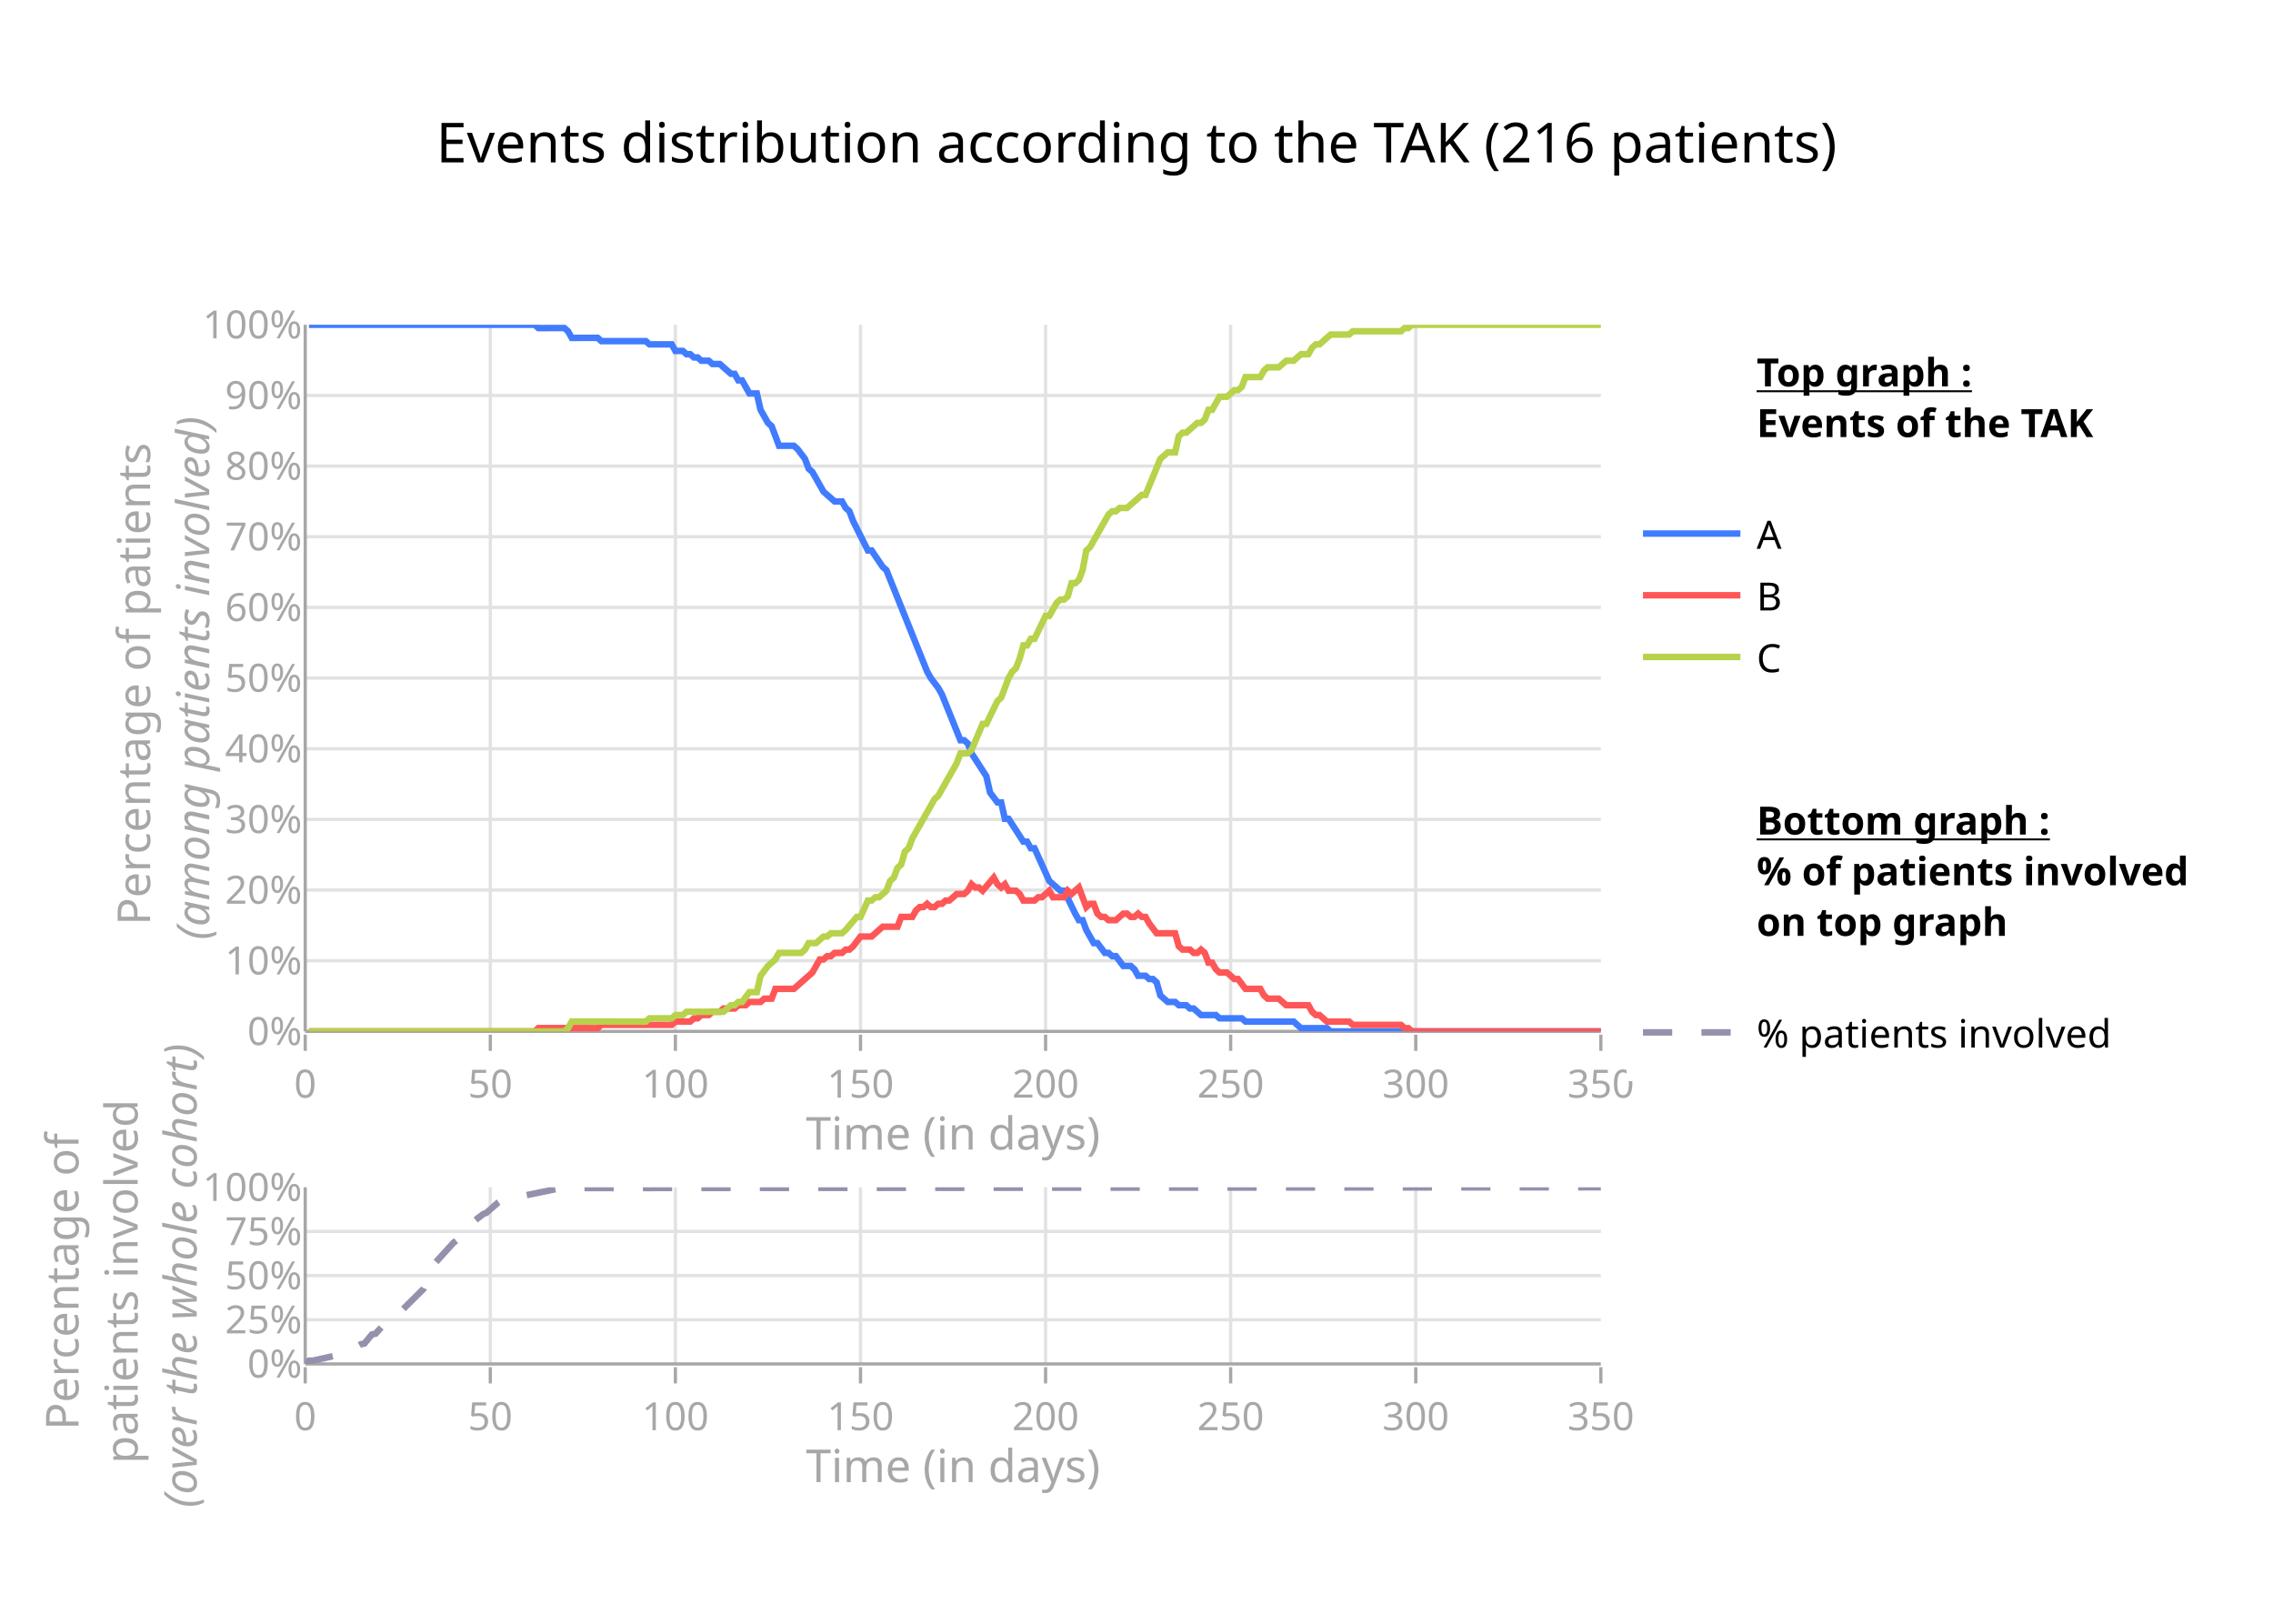
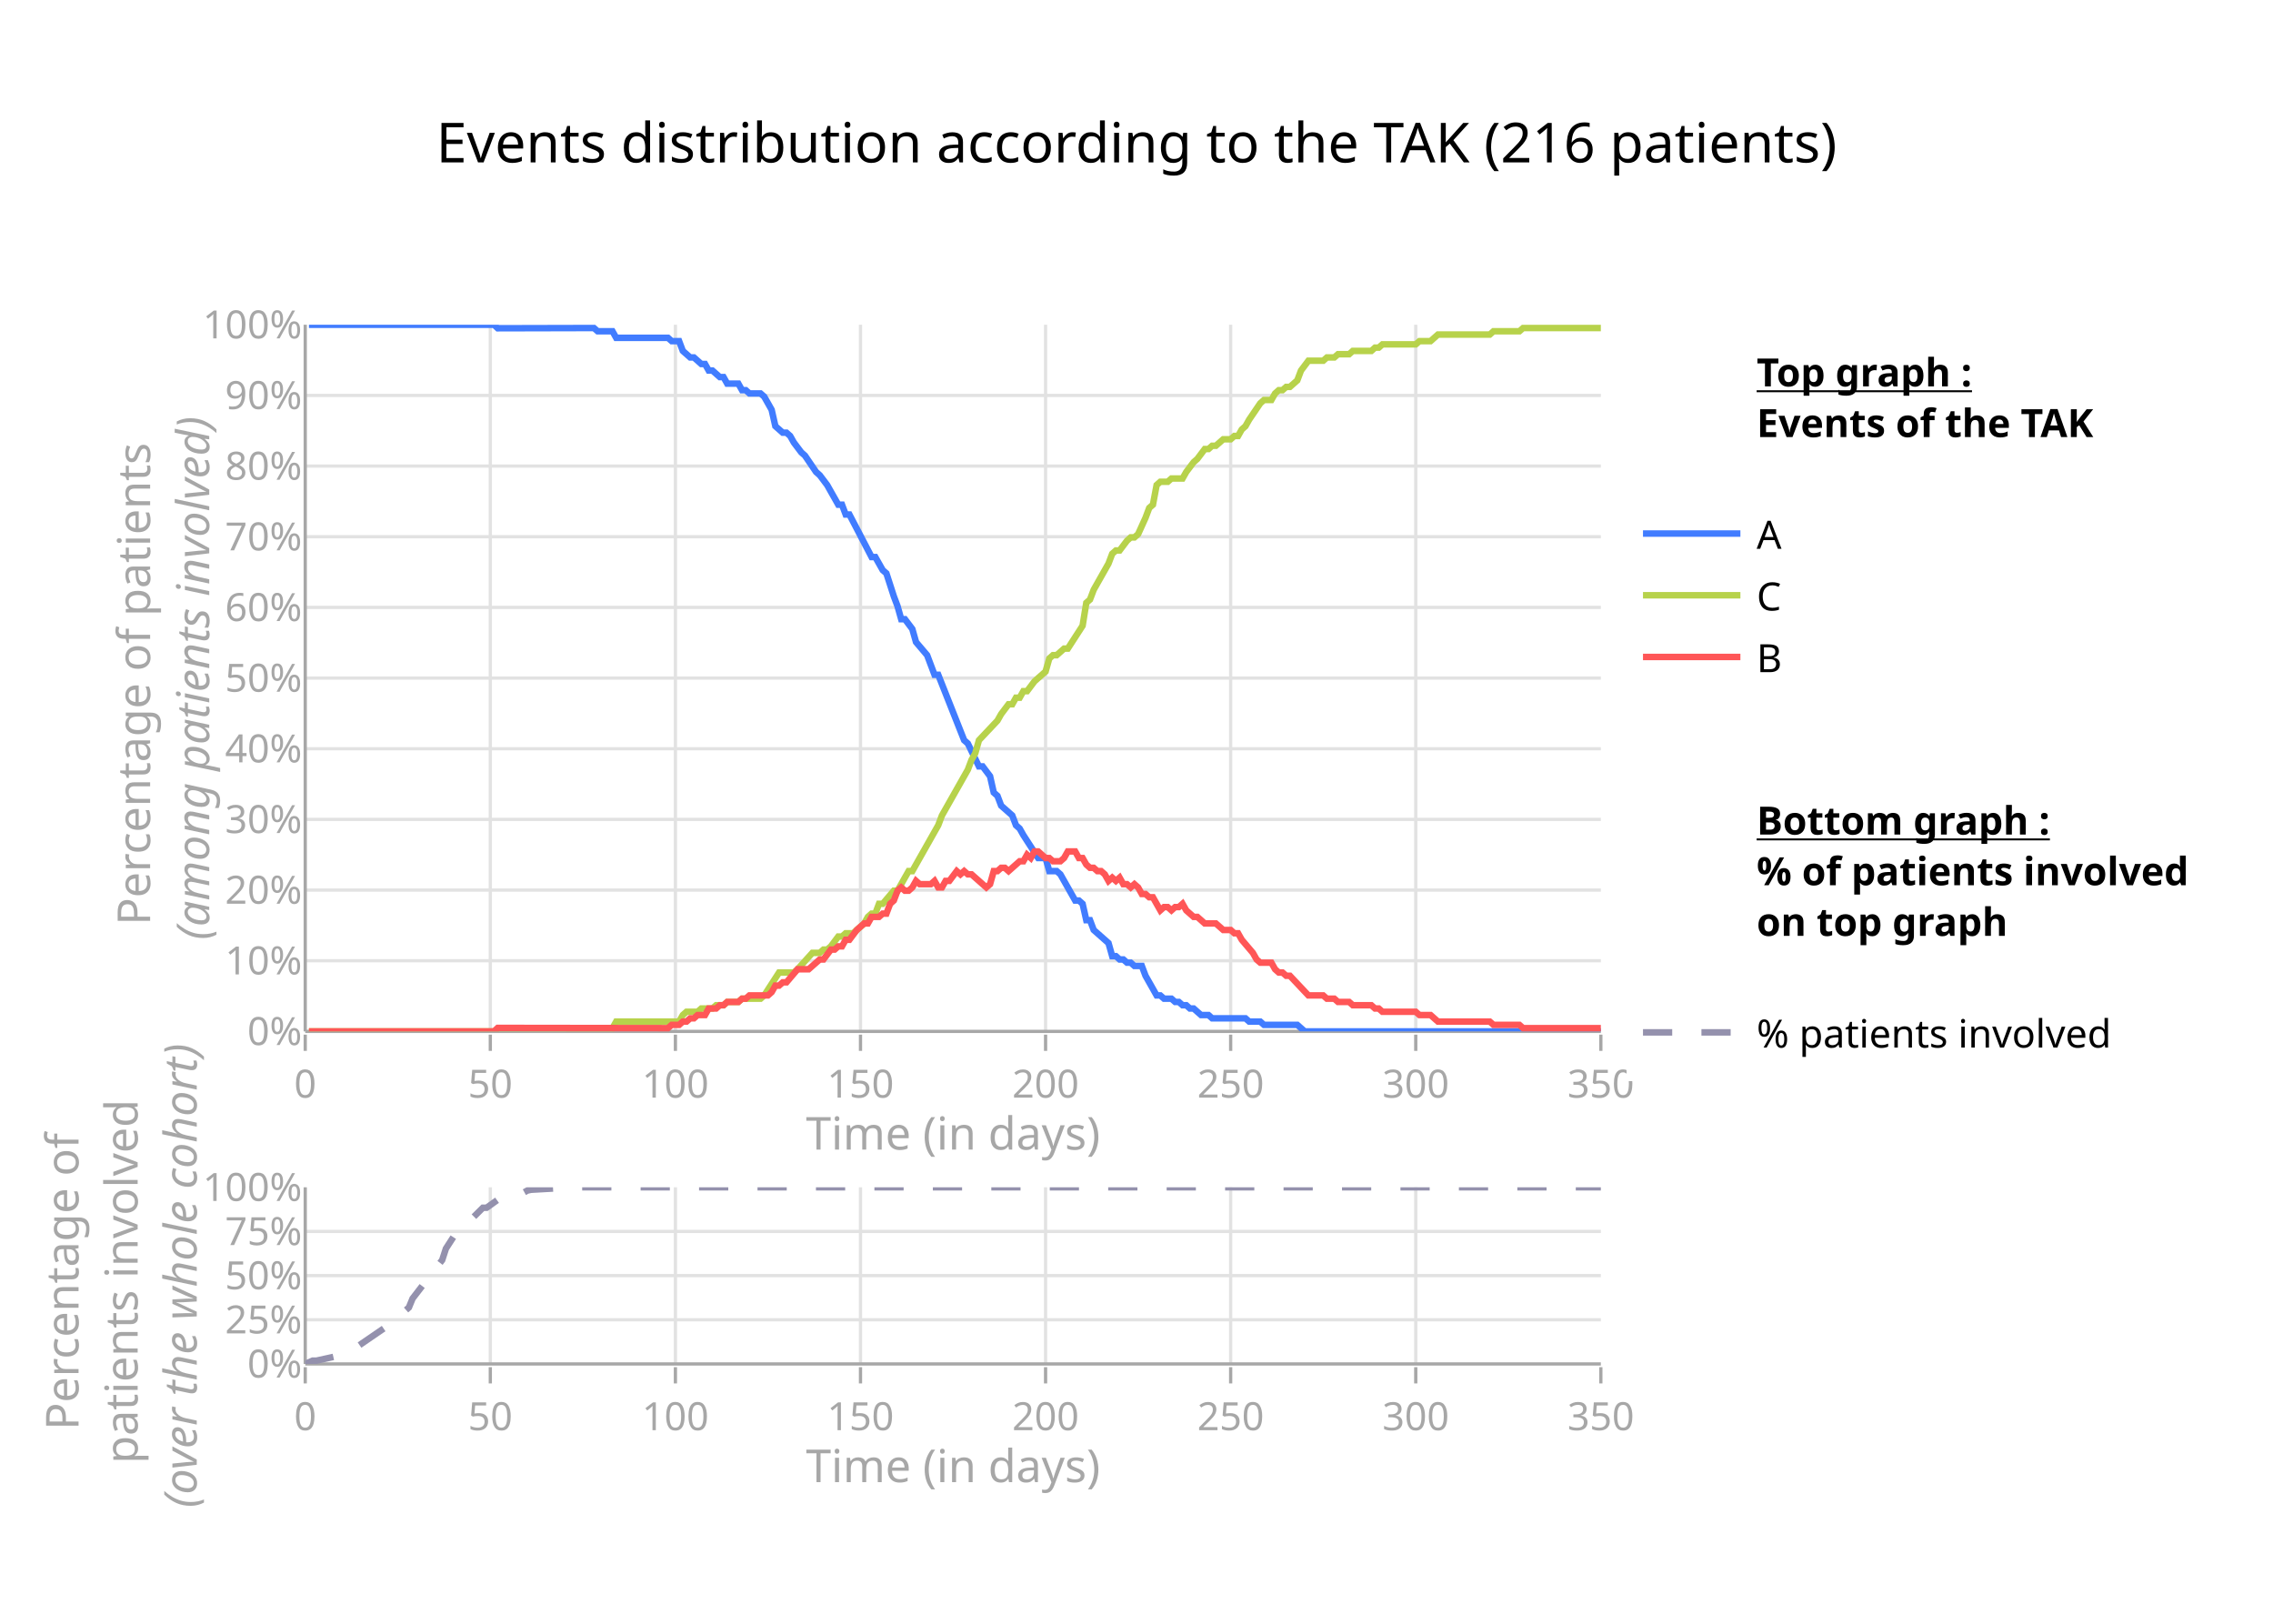
<svg xmlns="http://www.w3.org/2000/svg" class="main-svg" width="700" height="500" style="" viewBox="0 0 700 500">
  <rect x="0" y="0" width="700" height="500" style="fill: rgb(255, 255, 255); fill-opacity: 1;" />
-   <defs id="defs-fe148a">
+   <defs id="defs-e35cde">
    <g class="clips">
-       <clipPath id="clipfe148axyplot" class="plotclip">
+       <clipPath id="clipe35cdexyplot" class="plotclip">
        <rect width="399" height="217.6" />
      </clipPath>
-       <clipPath id="clipfe148ax2y2plot" class="plotclip">
+       <clipPath id="clipe35cdex2y2plot" class="plotclip">
        <rect width="399" height="54.4" />
      </clipPath>
-       <clipPath class="axesclip" id="clipfe148ax">
+       <clipPath class="axesclip" id="clipe35cdex">
        <rect x="94" y="0" width="399" height="500" />
      </clipPath>
-       <clipPath class="axesclip" id="clipfe148ay">
+       <clipPath class="axesclip" id="clipe35cdey">
        <rect x="0" y="100" width="700" height="217.6" />
      </clipPath>
-       <clipPath class="axesclip" id="clipfe148axy">
+       <clipPath class="axesclip" id="clipe35cdexy">
        <rect x="94" y="100" width="399" height="217.6" />
      </clipPath>
-       <clipPath class="axesclip" id="clipfe148ay2">
+       <clipPath class="axesclip" id="clipe35cdey2">
        <rect x="0" y="365.6" width="700" height="54.4" />
      </clipPath>
-       <clipPath class="axesclip" id="clipfe148axy2">
+       <clipPath class="axesclip" id="clipe35cdexy2">
        <rect x="94" y="365.6" width="399" height="54.4" />
      </clipPath>
-       <clipPath class="axesclip" id="clipfe148ax2">
+       <clipPath class="axesclip" id="clipe35cdex2">
        <rect x="94" y="0" width="399" height="500" />
      </clipPath>
-       <clipPath class="axesclip" id="clipfe148ax2y">
+       <clipPath class="axesclip" id="clipe35cdex2y">
        <rect x="94" y="100" width="399" height="217.6" />
      </clipPath>
-       <clipPath class="axesclip" id="clipfe148ax2y2">
+       <clipPath class="axesclip" id="clipe35cdex2y2">
        <rect x="94" y="365.6" width="399" height="54.4" />
      </clipPath>
    </g>
    <g class="gradients" />
    <g class="patterns" />
  </defs>
  <g class="bglayer" />
  <g class="layer-below">
    <g class="imagelayer" />
    <g class="shapelayer" />
  </g>
  <g class="cartesianlayer">
    <g class="subplot xy">
      <g class="layer-subplot">
        <g class="shapelayer" />
        <g class="imagelayer" />
      </g>
      <g class="minor-gridlayer">
        <g class="x" />
        <g class="y" />
      </g>
      <g class="gridlayer">
        <g class="x">
          <path class="xgrid crisp" transform="translate(151,0)" d="M0,100v217.6" style="stroke: rgb(226, 226, 226); stroke-opacity: 1; stroke-width: 1px;" />
          <path class="xgrid crisp" transform="translate(208,0)" d="M0,100v217.6" style="stroke: rgb(226, 226, 226); stroke-opacity: 1; stroke-width: 1px;" />
          <path class="xgrid crisp" transform="translate(265,0)" d="M0,100v217.6" style="stroke: rgb(226, 226, 226); stroke-opacity: 1; stroke-width: 1px;" />
          <path class="xgrid crisp" transform="translate(322,0)" d="M0,100v217.6" style="stroke: rgb(226, 226, 226); stroke-opacity: 1; stroke-width: 1px;" />
          <path class="xgrid crisp" transform="translate(379,0)" d="M0,100v217.6" style="stroke: rgb(226, 226, 226); stroke-opacity: 1; stroke-width: 1px;" />
          <path class="xgrid crisp" transform="translate(436,0)" d="M0,100v217.6" style="stroke: rgb(226, 226, 226); stroke-opacity: 1; stroke-width: 1px;" />
        </g>
        <g class="y">
          <path class="ygrid crisp" transform="translate(0,295.84)" d="M94,0h399" style="stroke: rgb(226, 226, 226); stroke-opacity: 1; stroke-width: 1px;" />
          <path class="ygrid crisp" transform="translate(0,274.08)" d="M94,0h399" style="stroke: rgb(226, 226, 226); stroke-opacity: 1; stroke-width: 1px;" />
          <path class="ygrid crisp" transform="translate(0,252.32)" d="M94,0h399" style="stroke: rgb(226, 226, 226); stroke-opacity: 1; stroke-width: 1px;" />
          <path class="ygrid crisp" transform="translate(0,230.56)" d="M94,0h399" style="stroke: rgb(226, 226, 226); stroke-opacity: 1; stroke-width: 1px;" />
          <path class="ygrid crisp" transform="translate(0,208.8)" d="M94,0h399" style="stroke: rgb(226, 226, 226); stroke-opacity: 1; stroke-width: 1px;" />
          <path class="ygrid crisp" transform="translate(0,187.04)" d="M94,0h399" style="stroke: rgb(226, 226, 226); stroke-opacity: 1; stroke-width: 1px;" />
          <path class="ygrid crisp" transform="translate(0,165.28)" d="M94,0h399" style="stroke: rgb(226, 226, 226); stroke-opacity: 1; stroke-width: 1px;" />
          <path class="ygrid crisp" transform="translate(0,143.52)" d="M94,0h399" style="stroke: rgb(226, 226, 226); stroke-opacity: 1; stroke-width: 1px;" />
          <path class="ygrid crisp" transform="translate(0,121.76)" d="M94,0h399" style="stroke: rgb(226, 226, 226); stroke-opacity: 1; stroke-width: 1px;" />
        </g>
      </g>
      <g class="zerolinelayer">
        <path class="xzl zl crisp" transform="translate(94,0)" d="M0,100v217.6" style="stroke: rgb(167, 167, 167); stroke-opacity: 1; stroke-width: 1px;" />
        <path class="yzl zl crisp" transform="translate(0,317.6)" d="M94,0h399" style="stroke: rgb(167, 167, 167); stroke-opacity: 1; stroke-width: 1px;" />
      </g>
      <g class="layer-between">
        <g class="shapelayer" />
        <g class="imagelayer" />
      </g>
      <path class="xlines-below" />
      <path class="ylines-below" />
      <g class="overlines-below" />
      <g class="xaxislayer-below" />
      <g class="yaxislayer-below" />
      <g class="overaxes-below" />
      <g class="overplot">
-         <g class="xy" transform="translate(94,100)" clip-path="url(#clipfe148axyplot)">
+         <g class="xy" transform="translate(94,100)" clip-path="url(#clipe35cdexyplot)">
          <g class="scatterlayer mlayer">
-             <g class="trace scatter trace0d91ad" style="stroke-miterlimit: 2; opacity: 1;">
+             <g class="trace scatter trace5d7f96" style="stroke-miterlimit: 2; opacity: 1;">
              <g class="fills" />
              <g class="errorbars" />
              <g class="lines" />
              <g class="points">
                <path class="point" transform="translate(200.07,0)" d="M3,0A3,3 0 1,1 0,-3A3,3 0 0,1 3,0Z" style="opacity: 1; stroke-width: 0px; fill: rgb(0, 0, 0); fill-opacity: 0;" />
              </g>
              <g class="text" />
            </g>
-             <g class="trace scatter trace6a4611" style="stroke-miterlimit: 2; opacity: 1;">
+             <g class="trace scatter trace11140d" style="stroke-miterlimit: 2; opacity: 1;">
              <g class="fills" />
              <g class="errorbars" />
              <g class="lines">
-                 <path class="js-line" d="M1.14,0L70.68,0L71.82,1.03L79.8,1.01L80.94,2.02L82.08,4.05L83.22,4.05L90.06,4.03L91.2,5.04L104.88,5.04L106.02,6.04L112.86,6.04L114,8.06L116.28,8.06L117.42,9.07L118.56,9.07L119.7,10.07L120.84,10.07L121.98,11.08L124.26,11.08L125.4,12.09L127.68,12.09L128.82,13.1L131.1,15.11L132.24,15.11L133.38,17.13L134.52,17.13L136.8,21.16L137.94,21.16L139.08,21.16L140.22,26.19L142.5,30.22L143.64,31.23L145.92,37.27L147.06,37.27L150.48,37.27L151.62,38.28L153.9,41.3L155.04,44.33L156.18,45.33L157.32,47.35L159.6,51.38L160.74,52.39L163.02,54.4L164.16,54.4L165.3,54.4L166.44,56.41L167.58,57.42L168.72,60.44L173.28,69.51L174.42,69.51L177.84,74.55L178.98,75.56L191.52,106.79L192.66,108.8L194.94,111.82L196.08,113.84L201.78,127.94L202.92,127.94L204.06,128.95L205.2,131.97L209.76,139.02L210.9,144.06L213.18,147.08L214.32,147.08L215.46,152.12L216.6,152.12L221.16,159.17L222.3,159.17L223.44,161.19L224.58,161.19L229.14,171.26L230.28,172.27L232.56,174.28L233.7,174.28L237.12,181.33L238.26,183.35L239.4,183.35L240.54,186.37L242.82,190.4L243.96,190.4L246.24,193.42L247.38,193.42L248.52,194.43L249.66,194.43L251.94,197.45L253.08,197.45L254.22,197.45L255.36,198.46L256.5,200.47L257.64,200.47L258.78,200.47L259.92,201.48L261.06,201.48L262.2,202.49L263.34,206.52L264.48,207.53L265.62,208.53L266.76,208.53L267.9,208.53L269.04,209.54L271.32,209.54L272.46,210.55L273.6,210.55L274.74,211.56L275.88,212.56L277.02,212.56L280.44,212.56L281.58,213.57L288.42,213.57L289.56,214.58L304.38,214.58L305.52,215.59L306.66,216.59L307.8,216.59L314.64,216.59L315.78,217.6L399,217.6" style="vector-effect: none; fill: none; stroke: rgb(65, 124, 255); stroke-opacity: 1; stroke-width: 2px; opacity: 1;" />
+                 <path class="js-line" d="M1.14,0L58.14,0L59.28,1.08L88.92,1.01L90.06,2.01L94.62,2.01L95.76,4.03L111.72,4.03L112.86,5.04L115.14,5.04L116.28,8.06L118.56,10.07L119.7,10.07L121.98,12.09L123.12,12.09L124.26,14.1L125.4,14.1L127.68,16.12L128.82,16.12L129.96,18.13L131.1,18.13L133.38,18.13L134.52,20.15L135.66,20.15L136.8,21.16L140.22,21.16L141.36,22.16L143.64,26.19L144.78,31.23L147.06,33.24L148.2,33.24L149.34,34.25L150.48,36.27L152.76,39.29L153.9,40.3L157.32,45.33L158.46,46.34L160.74,49.36L161.88,51.38L164.16,55.41L165.3,55.41L166.44,58.43L167.58,58.43L174.42,71.53L175.56,71.53L177.84,75.56L178.98,76.56L181.26,83.61L182.4,86.64L183.54,90.67L184.68,90.67L186.96,93.69L188.1,97.72L191.52,101.75L192.66,104.77L193.8,107.79L194.94,107.79L202.92,127.94L204.06,128.95L207.48,136L208.62,136L210.9,139.02L212.04,144.06L213.18,145.07L214.32,148.09L217.74,151.11L218.88,154.13L220.02,155.14L221.16,157.16L225.72,164.21L226.86,164.21L228,164.21L229.14,168.24L231.42,168.24L232.56,169.24L237.12,177.3L238.26,177.3L239.4,178.31L240.54,183.35L241.68,183.35L242.82,186.37L247.38,190.4L248.52,194.43L249.66,194.43L250.8,195.44L251.94,195.44L253.08,196.44L254.22,196.44L255.36,197.45L257.64,197.45L258.78,200.47L262.2,206.52L263.34,206.52L264.48,207.53L265.62,207.53L266.76,207.53L267.9,208.53L269.04,208.53L270.18,209.54L271.32,209.54L272.46,210.55L273.6,210.55L274.74,211.56L275.88,212.56L277.02,212.56L278.16,212.56L279.3,213.57L289.56,213.57L290.7,214.58L294.12,214.58L295.26,215.59L305.52,215.59L306.66,216.59L307.8,217.6L308.94,217.6L399,217.6" style="vector-effect: none; fill: none; stroke: rgb(65, 124, 255); stroke-opacity: 1; stroke-width: 2px; opacity: 1;" />
              </g>
              <g class="points" />
              <g class="text" />
            </g>
-             <g class="trace scatter tracec81af8" style="stroke-miterlimit: 2; opacity: 1;">
+             <g class="trace scatter trace733b09" style="stroke-miterlimit: 2; opacity: 1;">
              <g class="fills" />
              <g class="errorbars" />
              <g class="lines">
-                 <path class="js-line" d="M1.14,217.6L70.68,217.6L71.82,216.57L90.06,216.59L91.2,215.59L112.86,215.59L114,214.58L118.56,214.58L119.7,213.57L120.84,213.57L121.98,212.56L124.26,212.56L125.4,211.56L127.68,211.56L128.82,210.55L132.24,210.55L133.38,209.54L135.66,209.54L136.8,208.53L140.22,208.53L141.36,207.53L143.64,207.53L144.78,204.5L150.48,204.5L151.62,203.5L156.18,199.47L157.32,197.45L158.46,195.44L159.6,195.44L160.74,194.43L161.88,194.43L163.02,193.42L164.16,193.42L165.3,193.42L166.44,192.41L167.58,192.41L168.72,191.41L171,188.39L172.14,188.39L174.42,188.39L175.56,187.38L177.84,185.36L178.98,185.36L182.4,185.36L183.54,182.34L186.96,182.34L188.1,180.33L189.24,179.32L190.38,179.32L191.52,178.31L192.66,179.32L193.8,179.32L194.94,178.31L196.08,178.31L197.22,177.3L198.36,177.3L199.5,176.3L200.64,175.29L201.78,175.29L202.92,175.29L204.06,174.28L205.2,172.27L206.34,173.27L207.48,173.27L208.62,174.28L212.04,170.25L213.18,172.27L214.32,173.27L215.46,172.27L216.6,174.28L217.74,174.28L218.88,174.28L220.02,175.29L221.16,177.3L222.3,177.3L224.58,177.3L225.72,176.3L226.86,176.3L228,175.29L229.14,174.28L230.28,176.3L233.7,176.3L234.84,174.28L235.98,175.29L237.12,174.28L238.26,173.27L239.4,176.3L240.54,179.32L241.68,178.31L242.82,178.31L243.96,181.33L245.1,182.34L246.24,182.34L247.38,183.35L248.52,183.35L249.66,183.35L250.8,182.34L251.94,181.33L253.08,181.33L254.22,182.34L255.36,182.34L256.5,181.33L257.64,182.34L258.78,182.34L259.92,184.36L262.2,187.38L263.34,187.38L267.9,187.38L269.04,191.41L270.18,192.41L271.32,192.41L272.46,192.41L273.6,193.42L274.74,193.42L275.88,192.41L277.02,193.42L278.16,196.44L279.3,196.44L280.44,198.46L281.58,199.47L282.72,199.47L283.86,199.47L285,200.47L286.14,201.48L287.28,201.48L289.56,204.5L290.7,204.5L294.12,204.5L295.26,206.52L296.4,207.53L297.54,207.53L299.82,207.53L300.96,208.53L302.1,209.54L303.24,209.54L308.94,209.54L310.08,211.56L311.22,212.56L312.36,212.56L314.64,214.58L315.78,214.58L321.48,214.58L322.62,215.59L337.44,215.59L338.58,216.59L339.72,216.59L340.86,217.6L399,217.6" style="vector-effect: none; fill: none; stroke: rgb(255, 86, 87); stroke-opacity: 1; stroke-width: 2px; opacity: 1;" />
+                 <path class="js-line" d="M1.14,217.6L88.92,217.6L90.06,216.59L94.62,216.59L95.76,214.58L115.14,214.58L116.28,212.56L117.42,211.56L118.56,211.56L120.84,211.56L121.98,210.55L125.4,210.55L126.54,209.54L128.82,209.54L129.96,208.53L133.38,208.53L134.52,207.53L140.22,207.53L141.36,206.52L145.92,199.47L147.06,199.47L150.48,199.47L151.62,198.46L156.18,193.42L157.32,193.42L158.46,193.42L159.6,192.41L160.74,192.41L161.88,191.41L164.16,188.39L165.3,188.39L166.44,187.38L167.58,187.38L168.72,187.38L169.86,186.37L172.14,184.36L173.28,182.34L174.42,181.33L175.56,181.33L176.7,178.31L177.84,178.31L181.26,174.28L182.4,174.28L184.68,170.25L185.82,168.24L186.96,168.24L188.1,166.22L194.94,154.13L196.08,151.11L204.06,137.01L205.2,133.99L206.34,131.97L207.48,127.94L213.18,121.9L214.32,119.88L216.6,116.86L217.74,116.86L218.88,114.84L220.02,114.84L221.16,112.83L222.3,112.83L224.58,109.81L225.72,108.8L228,106.79L229.14,102.76L230.28,101.75L231.42,101.75L233.7,99.73L234.84,99.73L239.4,92.68L240.54,85.63L241.68,84.62L242.82,81.6L247.38,73.54L248.52,70.52L249.66,69.51L250.8,69.51L253.08,66.49L254.22,65.48L255.36,65.48L256.5,64.47L258.78,59.44L259.92,56.41L261.06,55.41L262.2,49.36L263.34,48.36L264.48,48.36L265.62,48.36L266.76,47.35L270.18,47.35L271.32,45.33L273.6,42.31L274.74,41.3L277.02,38.28L278.16,38.28L279.3,37.27L280.44,37.27L282.72,35.26L283.86,35.26L285,35.26L286.14,34.25L287.28,34.25L288.42,32.24L289.56,31.23L290.7,29.21L294.12,24.18L295.26,23.17L297.54,23.17L298.68,21.16L299.82,20.15L300.96,20.15L302.1,19.14L303.24,19.14L305.52,17.13L306.66,14.1L308.94,11.08L310.08,11.08L313.5,11.08L314.64,10.07L316.92,10.07L318.06,9.07L321.48,9.07L322.62,8.06L328.32,8.06L329.46,7.05L330.6,7.05L331.74,6.04L342,6.04L343.14,5.04L346.56,5.04L347.7,4.03L348.84,3.02L349.98,3.02L364.8,3.02L365.94,2.01L373.92,2.01L375.06,1.01L399,1.01" style="vector-effect: none; fill: none; stroke: rgb(183, 210, 75); stroke-opacity: 1; stroke-width: 2px; opacity: 1;" />
              </g>
              <g class="points" />
              <g class="text" />
            </g>
-             <g class="trace scatter tracec25817" style="stroke-miterlimit: 2; opacity: 1;">
+             <g class="trace scatter trace536cb3" style="stroke-miterlimit: 2; opacity: 1;">
              <g class="fills" />
              <g class="errorbars" />
              <g class="lines">
-                 <path class="js-line" d="M1.14,217.6L79.8,217.6L80.94,216.59L82.08,214.56L83.22,214.56L104.88,214.58L106.02,213.57L112.86,213.57L114,212.56L116.28,212.56L117.42,211.56L128.82,211.56L129.96,210.55L131.1,209.54L132.24,209.54L133.38,208.53L134.52,208.53L136.8,205.51L137.94,205.51L139.08,205.51L140.22,200.47L142.5,197.45L143.64,196.44L144.78,195.44L145.92,193.42L152.76,193.42L153.9,192.41L155.04,190.4L156.18,190.4L157.32,190.4L158.46,189.39L159.6,188.39L160.74,188.39L161.88,187.38L163.02,187.38L165.3,187.38L166.44,186.37L169.86,182.34L171,182.34L173.28,177.3L174.42,177.3L175.56,176.3L176.7,176.3L178.98,174.28L180.12,171.26L181.26,170.25L182.4,167.23L183.54,166.22L184.68,162.19L185.82,161.19L186.96,158.16L189.24,154.13L190.38,152.12L193.8,146.07L194.94,145.07L200.64,134.99L201.78,131.97L204.06,131.97L205.2,130.96L208.62,122.9L209.76,122.9L213.18,115.85L214.32,114.84L216.6,108.8L217.74,106.79L218.88,105.78L220.02,102.76L221.16,98.73L222.3,98.73L223.44,96.71L224.58,96.71L228,89.66L229.14,89.66L231.42,85.63L232.56,84.62L233.7,84.62L234.84,83.61L235.98,79.59L237.12,79.59L238.26,78.58L239.4,75.56L240.54,69.51L241.68,68.5L247.38,58.43L248.52,57.42L249.66,57.42L250.8,56.41L253.08,56.41L254.22,55.41L257.64,52.39L258.78,52.39L263.34,41.3L264.48,40.3L265.62,39.29L266.76,39.29L267.9,39.29L269.04,34.25L270.18,33.24L271.32,33.24L274.74,30.22L275.88,30.22L277.02,29.21L278.16,26.19L279.3,26.19L280.44,24.18L281.58,22.16L282.72,22.16L283.86,22.16L285,21.16L286.14,20.15L287.28,20.15L288.42,19.14L289.56,16.12L294.12,16.12L295.26,14.1L296.4,13.1L297.54,13.1L299.82,13.1L300.96,12.09L302.1,11.08L303.24,11.08L304.38,11.08L305.52,10.07L306.66,9.07L307.8,9.07L308.94,9.07L310.08,7.05L311.22,6.04L312.36,6.04L315.78,3.02L316.92,3.02L321.48,3.02L322.62,2.01L337.44,2.01L338.58,1.01L339.72,1.01L340.86,0L399,0" style="vector-effect: none; fill: none; stroke: rgb(183, 210, 75); stroke-opacity: 1; stroke-width: 2px; opacity: 1;" />
+                 <path class="js-line" d="M1.14,217.6L58.14,217.6L59.28,216.52L111.72,216.59L112.86,215.59L115.14,215.59L116.28,214.58L117.42,214.58L118.56,213.57L119.7,213.57L120.84,212.56L123.12,212.56L124.26,210.55L126.54,210.55L127.68,209.54L128.82,209.54L129.96,208.53L133.38,208.53L134.52,207.53L135.66,207.53L136.8,206.52L142.5,206.52L143.64,205.51L144.78,203.5L145.92,203.5L147.06,202.49L148.2,202.49L151.62,198.46L152.76,198.46L155.04,198.46L156.18,197.45L158.46,195.44L159.6,195.44L161.88,192.41L163.02,192.41L164.16,191.41L165.3,191.41L166.44,189.39L167.58,189.39L169.86,186.37L171,185.36L172.14,184.36L173.28,184.36L174.42,182.34L175.56,182.34L176.7,182.34L177.84,181.33L178.98,181.33L180.12,178.31L181.26,177.3L182.4,174.28L183.54,173.27L184.68,174.28L185.82,174.28L186.96,173.27L188.1,171.26L189.24,172.27L192.66,172.27L193.8,171.26L194.94,173.27L196.08,173.27L197.22,171.26L198.36,171.26L200.64,168.24L201.78,169.24L202.92,168.24L204.06,169.24L205.2,169.24L206.34,170.25L209.76,173.27L210.9,172.27L212.04,168.24L213.18,168.24L214.32,167.23L215.46,167.23L216.6,168.24L217.74,167.23L220.02,165.21L221.16,165.21L222.3,163.2L223.44,164.21L224.58,162.19L225.72,162.19L228,164.21L229.14,164.21L230.28,165.21L231.42,165.21L232.56,165.21L233.7,164.21L234.84,162.19L235.98,162.19L237.12,162.19L238.26,164.21L239.4,164.21L240.54,166.22L241.68,167.23L242.82,167.23L243.96,168.24L245.1,168.24L246.24,169.24L247.38,171.26L248.52,170.25L249.66,171.26L250.8,170.25L251.94,172.27L253.08,172.27L254.22,173.27L255.36,172.27L256.5,173.27L257.64,175.29L258.78,175.29L259.92,176.3L261.06,176.3L263.34,180.33L264.48,179.32L265.62,179.32L266.76,180.33L267.9,179.32L269.04,179.32L270.18,178.31L271.32,180.33L273.6,182.34L274.74,182.34L277.02,184.36L278.16,184.36L280.44,184.36L281.58,185.36L282.72,186.37L283.86,186.37L285,186.37L286.14,187.38L287.28,187.38L288.42,189.39L291.84,193.42L292.98,195.44L294.12,196.44L295.26,196.44L297.54,196.44L298.68,198.46L299.82,199.47L300.96,199.47L302.1,200.47L303.24,200.47L308.94,206.52L310.08,206.52L313.5,206.52L314.64,207.53L316.92,207.53L318.06,208.53L321.48,208.53L322.62,209.54L328.32,209.54L329.46,210.55L330.6,210.55L331.74,211.56L342,211.56L343.14,212.56L346.56,212.56L347.7,213.57L348.84,214.58L349.98,214.58L364.8,214.58L365.94,215.59L373.92,215.59L375.06,216.59L399,216.59" style="vector-effect: none; fill: none; stroke: rgb(255, 86, 87); stroke-opacity: 1; stroke-width: 2px; opacity: 1;" />
              </g>
              <g class="points" />
              <g class="text" />
            </g>
-             <g class="trace scatter trace1b8a2a" style="stroke-miterlimit: 2; opacity: 1;">
+             <g class="trace scatter traceb18283" style="stroke-miterlimit: 2; opacity: 1;">
              <g class="fills" />
              <g class="errorbars" />
              <g class="lines" />
              <g class="points">
                <path class="point" transform="translate(200.07,0)" d="M3,0A3,3 0 1,1 0,-3A3,3 0 0,1 3,0Z" style="opacity: 1; stroke-width: 0px; fill: rgb(0, 0, 0); fill-opacity: 0;" />
              </g>
              <g class="text" />
            </g>
          </g>
        </g>
      </g>
      <g class="zerolinelayer-above" />
      <path class="xlines-above crisp" d="" style="fill: none; stroke-width: 1px; stroke: rgb(0, 0, 0); stroke-opacity: 0;" />
      <path class="ylines-above crisp" d="M0,0" style="fill: none;" />
      <g class="overlines-above" />
      <g class="xaxislayer-above">
        <path class="xtick ticks crisp" d="M0,318.6v5" transform="translate(94,0)" style="stroke: rgb(167, 167, 167); stroke-opacity: 1; stroke-width: 1px;" />
        <path class="xtick ticks crisp" d="M0,318.6v5" transform="translate(151,0)" style="stroke: rgb(167, 167, 167); stroke-opacity: 1; stroke-width: 1px;" />
        <path class="xtick ticks crisp" d="M0,318.6v5" transform="translate(208,0)" style="stroke: rgb(167, 167, 167); stroke-opacity: 1; stroke-width: 1px;" />
        <path class="xtick ticks crisp" d="M0,318.6v5" transform="translate(265,0)" style="stroke: rgb(167, 167, 167); stroke-opacity: 1; stroke-width: 1px;" />
        <path class="xtick ticks crisp" d="M0,318.6v5" transform="translate(322,0)" style="stroke: rgb(167, 167, 167); stroke-opacity: 1; stroke-width: 1px;" />
        <path class="xtick ticks crisp" d="M0,318.6v5" transform="translate(379,0)" style="stroke: rgb(167, 167, 167); stroke-opacity: 1; stroke-width: 1px;" />
        <path class="xtick ticks crisp" d="M0,318.6v5" transform="translate(436,0)" style="stroke: rgb(167, 167, 167); stroke-opacity: 1; stroke-width: 1px;" />
        <path class="xtick ticks crisp" d="M0,318.6v5" transform="translate(493,0)" style="stroke: rgb(167, 167, 167); stroke-opacity: 1; stroke-width: 1px;" />
        <g class="xtick">
          <text text-anchor="middle" x="0" y="338" transform="translate(94,0)" style="font-family: 'Barlow SemiBold', sans-serif; font-size: 12px; fill: rgb(167, 167, 167); fill-opacity: 1; white-space: pre;">0</text>
        </g>
        <g class="xtick">
          <text text-anchor="middle" x="0" y="338" style="font-family: 'Barlow SemiBold', sans-serif; font-size: 12px; fill: rgb(167, 167, 167); fill-opacity: 1; white-space: pre;" transform="translate(151,0)">50</text>
        </g>
        <g class="xtick">
          <text text-anchor="middle" x="0" y="338" style="font-family: 'Barlow SemiBold', sans-serif; font-size: 12px; fill: rgb(167, 167, 167); fill-opacity: 1; white-space: pre;" transform="translate(208,0)">100</text>
        </g>
        <g class="xtick">
          <text text-anchor="middle" x="0" y="338" style="font-family: 'Barlow SemiBold', sans-serif; font-size: 12px; fill: rgb(167, 167, 167); fill-opacity: 1; white-space: pre;" transform="translate(265,0)">150</text>
        </g>
        <g class="xtick">
          <text text-anchor="middle" x="0" y="338" style="font-family: 'Barlow SemiBold', sans-serif; font-size: 12px; fill: rgb(167, 167, 167); fill-opacity: 1; white-space: pre;" transform="translate(322,0)">200</text>
        </g>
        <g class="xtick">
          <text text-anchor="middle" x="0" y="338" style="font-family: 'Barlow SemiBold', sans-serif; font-size: 12px; fill: rgb(167, 167, 167); fill-opacity: 1; white-space: pre;" transform="translate(379,0)">250</text>
        </g>
        <g class="xtick">
          <text text-anchor="middle" x="0" y="338" style="font-family: 'Barlow SemiBold', sans-serif; font-size: 12px; fill: rgb(167, 167, 167); fill-opacity: 1; white-space: pre;" transform="translate(436,0)">300</text>
        </g>
        <g class="xtick">
          <text text-anchor="middle" x="0" y="338" style="font-family: 'Barlow SemiBold', sans-serif; font-size: 12px; fill: rgb(167, 167, 167); fill-opacity: 1; white-space: pre;" transform="translate(493,0)">350</text>
        </g>
      </g>
      <g class="yaxislayer-above">
        <g class="ytick">
          <text text-anchor="end" x="93" y="4.2" transform="translate(0,317.6)" style="font-family: 'Barlow SemiBold', sans-serif; font-size: 12px; fill: rgb(167, 167, 167); fill-opacity: 1; white-space: pre;">0%</text>
        </g>
        <g class="ytick">
          <text text-anchor="end" x="93" y="4.2" style="font-family: 'Barlow SemiBold', sans-serif; font-size: 12px; fill: rgb(167, 167, 167); fill-opacity: 1; white-space: pre;" transform="translate(0,295.84)">10%</text>
        </g>
        <g class="ytick">
          <text text-anchor="end" x="93" y="4.2" style="font-family: 'Barlow SemiBold', sans-serif; font-size: 12px; fill: rgb(167, 167, 167); fill-opacity: 1; white-space: pre;" transform="translate(0,274.08)">20%</text>
        </g>
        <g class="ytick">
          <text text-anchor="end" x="93" y="4.2" style="font-family: 'Barlow SemiBold', sans-serif; font-size: 12px; fill: rgb(167, 167, 167); fill-opacity: 1; white-space: pre;" transform="translate(0,252.32)">30%</text>
        </g>
        <g class="ytick">
          <text text-anchor="end" x="93" y="4.2" style="font-family: 'Barlow SemiBold', sans-serif; font-size: 12px; fill: rgb(167, 167, 167); fill-opacity: 1; white-space: pre;" transform="translate(0,230.56)">40%</text>
        </g>
        <g class="ytick">
          <text text-anchor="end" x="93" y="4.2" style="font-family: 'Barlow SemiBold', sans-serif; font-size: 12px; fill: rgb(167, 167, 167); fill-opacity: 1; white-space: pre;" transform="translate(0,208.8)">50%</text>
        </g>
        <g class="ytick">
          <text text-anchor="end" x="93" y="4.2" style="font-family: 'Barlow SemiBold', sans-serif; font-size: 12px; fill: rgb(167, 167, 167); fill-opacity: 1; white-space: pre;" transform="translate(0,187.04)">60%</text>
        </g>
        <g class="ytick">
          <text text-anchor="end" x="93" y="4.2" style="font-family: 'Barlow SemiBold', sans-serif; font-size: 12px; fill: rgb(167, 167, 167); fill-opacity: 1; white-space: pre;" transform="translate(0,165.28)">70%</text>
        </g>
        <g class="ytick">
          <text text-anchor="end" x="93" y="4.2" style="font-family: 'Barlow SemiBold', sans-serif; font-size: 12px; fill: rgb(167, 167, 167); fill-opacity: 1; white-space: pre;" transform="translate(0,143.52)">80%</text>
        </g>
        <g class="ytick">
          <text text-anchor="end" x="93" y="4.2" style="font-family: 'Barlow SemiBold', sans-serif; font-size: 12px; fill: rgb(167, 167, 167); fill-opacity: 1; white-space: pre;" transform="translate(0,121.76)">90%</text>
        </g>
        <g class="ytick">
          <text text-anchor="end" x="93" y="4.2" style="font-family: 'Barlow SemiBold', sans-serif; font-size: 12px; fill: rgb(167, 167, 167); fill-opacity: 1; white-space: pre;" transform="translate(0,100)">100%</text>
        </g>
      </g>
      <g class="overaxes-above" />
    </g>
    <g class="subplot x2y2">
      <g class="layer-subplot">
        <g class="shapelayer" />
        <g class="imagelayer" />
      </g>
      <g class="minor-gridlayer">
        <g class="x2" />
        <g class="y2" />
      </g>
      <g class="gridlayer">
        <g class="x2">
          <path class="x2grid crisp" transform="translate(151,0)" d="M0,365.6v54.4" style="stroke: rgb(226, 226, 226); stroke-opacity: 1; stroke-width: 1px;" />
          <path class="x2grid crisp" transform="translate(208,0)" d="M0,365.6v54.4" style="stroke: rgb(226, 226, 226); stroke-opacity: 1; stroke-width: 1px;" />
          <path class="x2grid crisp" transform="translate(265,0)" d="M0,365.6v54.4" style="stroke: rgb(226, 226, 226); stroke-opacity: 1; stroke-width: 1px;" />
          <path class="x2grid crisp" transform="translate(322,0)" d="M0,365.6v54.4" style="stroke: rgb(226, 226, 226); stroke-opacity: 1; stroke-width: 1px;" />
          <path class="x2grid crisp" transform="translate(379,0)" d="M0,365.6v54.4" style="stroke: rgb(226, 226, 226); stroke-opacity: 1; stroke-width: 1px;" />
          <path class="x2grid crisp" transform="translate(436,0)" d="M0,365.6v54.4" style="stroke: rgb(226, 226, 226); stroke-opacity: 1; stroke-width: 1px;" />
        </g>
        <g class="y2">
          <path class="y2grid crisp" transform="translate(0,406.4)" d="M94,0h399" style="stroke: rgb(226, 226, 226); stroke-opacity: 1; stroke-width: 1px;" />
          <path class="y2grid crisp" transform="translate(0,392.8)" d="M94,0h399" style="stroke: rgb(226, 226, 226); stroke-opacity: 1; stroke-width: 1px;" />
          <path class="y2grid crisp" transform="translate(0,379.2)" d="M94,0h399" style="stroke: rgb(226, 226, 226); stroke-opacity: 1; stroke-width: 1px;" />
        </g>
      </g>
      <g class="zerolinelayer">
        <path class="x2zl zl crisp" transform="translate(94,0)" d="M0,365.6v54.4" style="stroke: rgb(167, 167, 167); stroke-opacity: 1; stroke-width: 1px;" />
        <path class="y2zl zl crisp" transform="translate(0,420)" d="M94,0h399" style="stroke: rgb(167, 167, 167); stroke-opacity: 1; stroke-width: 1px;" />
      </g>
      <g class="layer-between">
        <g class="shapelayer" />
        <g class="imagelayer" />
      </g>
      <path class="xlines-below" />
      <path class="ylines-below" />
      <g class="overlines-below" />
      <g class="xaxislayer-below" />
      <g class="yaxislayer-below" />
      <g class="overaxes-below" />
      <g class="overplot">
-         <g class="x2y2" transform="translate(94,365.6)" clip-path="url(#clipfe148ax2y2plot)">
+         <g class="x2y2" transform="translate(94,365.6)" clip-path="url(#clipe35cdex2y2plot)">
          <g class="scatterlayer mlayer">
-             <g class="trace scatter trace170458" style="stroke-miterlimit: 2; opacity: 1;">
+             <g class="trace scatter trace79e4d4" style="stroke-miterlimit: 2; opacity: 1;">
              <g class="fills" />
              <g class="errorbars" />
              <g class="lines">
-                 <path class="js-line" d="M0,54.4L1.14,53.39L2.28,53.39L12.54,51.13L13.68,50.37L17.1,48.36L18.24,48.1L20.52,45.33L21.66,45.08L23.94,42.56L25.08,42.06L28.5,39.29L29.64,38.03L36.48,31.23L37.62,28.46L38.76,26.95L39.9,23.42L44.46,18.39L45.6,17.13L47.88,15.36L49.02,14.86L51.3,11.08L52.44,10.07L54.72,8.31L55.86,7.81L59.28,4.79L60.42,4.03L78.66,0.25L79.8,0.25L399,0" style="vector-effect: none; fill: none; stroke: rgb(148, 145, 173); stroke-opacity: 1; stroke-dasharray: 9px, 9px; stroke-width: 2px; opacity: 1;" />
+                 <path class="js-line" d="M0,54.4L2.28,53.39L3.42,53.39L6.84,52.64L7.98,52.39L10.26,51.88L11.4,51.63L14.82,49.36L15.96,49.11L27.36,41.3L28.5,40.04L31.92,37.02L33.06,34.25L42.18,22.41L43.32,18.89L45.6,15.36L46.74,14.61L49.02,11.84L50.16,10.83L54.72,6.3L55.86,6.3L60.42,3.02L61.56,3.02L64.98,2.27L66.12,2.27L68.4,1.01L69.54,0.76L78.66,0.25L79.8,0L399,0" style="vector-effect: none; fill: none; stroke: rgb(148, 145, 173); stroke-opacity: 1; stroke-dasharray: 9px, 9px; stroke-width: 2px; opacity: 1;" />
              </g>
              <g class="points" />
              <g class="text" />
            </g>
          </g>
        </g>
      </g>
      <g class="zerolinelayer-above" />
      <path class="xlines-above crisp" d="" style="fill: none; stroke-width: 1px; stroke: rgb(0, 0, 0); stroke-opacity: 0;" />
      <path class="ylines-above crisp" d="M0,0" style="fill: none;" />
      <g class="overlines-above" />
      <g class="xaxislayer-above">
        <path class="x2tick ticks crisp" d="M0,421v5" transform="translate(94,0)" style="stroke: rgb(167, 167, 167); stroke-opacity: 1; stroke-width: 1px;" />
        <path class="x2tick ticks crisp" d="M0,421v5" transform="translate(151,0)" style="stroke: rgb(167, 167, 167); stroke-opacity: 1; stroke-width: 1px;" />
        <path class="x2tick ticks crisp" d="M0,421v5" transform="translate(208,0)" style="stroke: rgb(167, 167, 167); stroke-opacity: 1; stroke-width: 1px;" />
        <path class="x2tick ticks crisp" d="M0,421v5" transform="translate(265,0)" style="stroke: rgb(167, 167, 167); stroke-opacity: 1; stroke-width: 1px;" />
        <path class="x2tick ticks crisp" d="M0,421v5" transform="translate(322,0)" style="stroke: rgb(167, 167, 167); stroke-opacity: 1; stroke-width: 1px;" />
        <path class="x2tick ticks crisp" d="M0,421v5" transform="translate(379,0)" style="stroke: rgb(167, 167, 167); stroke-opacity: 1; stroke-width: 1px;" />
        <path class="x2tick ticks crisp" d="M0,421v5" transform="translate(436,0)" style="stroke: rgb(167, 167, 167); stroke-opacity: 1; stroke-width: 1px;" />
        <path class="x2tick ticks crisp" d="M0,421v5" transform="translate(493,0)" style="stroke: rgb(167, 167, 167); stroke-opacity: 1; stroke-width: 1px;" />
        <g class="x2tick">
          <text text-anchor="middle" x="0" y="440.4" transform="translate(94,0)" style="font-family: 'Barlow SemiBold', sans-serif; font-size: 12px; fill: rgb(167, 167, 167); fill-opacity: 1; white-space: pre;">0</text>
        </g>
        <g class="x2tick">
          <text text-anchor="middle" x="0" y="440.4" style="font-family: 'Barlow SemiBold', sans-serif; font-size: 12px; fill: rgb(167, 167, 167); fill-opacity: 1; white-space: pre;" transform="translate(151,0)">50</text>
        </g>
        <g class="x2tick">
          <text text-anchor="middle" x="0" y="440.4" style="font-family: 'Barlow SemiBold', sans-serif; font-size: 12px; fill: rgb(167, 167, 167); fill-opacity: 1; white-space: pre;" transform="translate(208,0)">100</text>
        </g>
        <g class="x2tick">
          <text text-anchor="middle" x="0" y="440.4" style="font-family: 'Barlow SemiBold', sans-serif; font-size: 12px; fill: rgb(167, 167, 167); fill-opacity: 1; white-space: pre;" transform="translate(265,0)">150</text>
        </g>
        <g class="x2tick">
          <text text-anchor="middle" x="0" y="440.4" style="font-family: 'Barlow SemiBold', sans-serif; font-size: 12px; fill: rgb(167, 167, 167); fill-opacity: 1; white-space: pre;" transform="translate(322,0)">200</text>
        </g>
        <g class="x2tick">
          <text text-anchor="middle" x="0" y="440.4" style="font-family: 'Barlow SemiBold', sans-serif; font-size: 12px; fill: rgb(167, 167, 167); fill-opacity: 1; white-space: pre;" transform="translate(379,0)">250</text>
        </g>
        <g class="x2tick">
          <text text-anchor="middle" x="0" y="440.4" style="font-family: 'Barlow SemiBold', sans-serif; font-size: 12px; fill: rgb(167, 167, 167); fill-opacity: 1; white-space: pre;" transform="translate(436,0)">300</text>
        </g>
        <g class="x2tick">
          <text text-anchor="middle" x="0" y="440.4" style="font-family: 'Barlow SemiBold', sans-serif; font-size: 12px; fill: rgb(167, 167, 167); fill-opacity: 1; white-space: pre;" transform="translate(493,0)">350</text>
        </g>
      </g>
      <g class="yaxislayer-above">
        <g class="y2tick">
          <text text-anchor="end" x="93" y="4.2" transform="translate(0,420)" style="font-family: 'Barlow SemiBold', sans-serif; font-size: 12px; fill: rgb(167, 167, 167); fill-opacity: 1; white-space: pre;">0%</text>
        </g>
        <g class="y2tick">
          <text text-anchor="end" x="93" y="4.2" style="font-family: 'Barlow SemiBold', sans-serif; font-size: 12px; fill: rgb(167, 167, 167); fill-opacity: 1; white-space: pre;" transform="translate(0,406.4)">25%</text>
        </g>
        <g class="y2tick">
          <text text-anchor="end" x="93" y="4.2" style="font-family: 'Barlow SemiBold', sans-serif; font-size: 12px; fill: rgb(167, 167, 167); fill-opacity: 1; white-space: pre;" transform="translate(0,392.8)">50%</text>
        </g>
        <g class="y2tick">
          <text text-anchor="end" x="93" y="4.2" style="font-family: 'Barlow SemiBold', sans-serif; font-size: 12px; fill: rgb(167, 167, 167); fill-opacity: 1; white-space: pre;" transform="translate(0,379.2)">75%</text>
        </g>
        <g class="y2tick">
          <text text-anchor="end" x="93" y="4.2" style="font-family: 'Barlow SemiBold', sans-serif; font-size: 12px; fill: rgb(167, 167, 167); fill-opacity: 1; white-space: pre;" transform="translate(0,365.6)">100%</text>
        </g>
      </g>
      <g class="overaxes-above" />
    </g>
  </g>
  <g class="polarlayer" />
  <g class="smithlayer" />
  <g class="ternarylayer" />
  <g class="geolayer" />
  <g class="funnelarealayer" />
  <g class="pielayer" />
  <g class="iciclelayer" />
  <g class="treemaplayer" />
  <g class="sunburstlayer" />
  <g class="glimages" />
-   <defs id="topdefs-fe148a">
+   <defs id="topdefs-e35cde">
    <g class="clips" />
-     <clipPath id="legendfe148a">
+     <clipPath id="legende35cde">
      <rect width="187" height="233" x="0" y="0" />
    </clipPath>
  </defs>
  <g class="layer-above">
    <g class="imagelayer" />
    <g class="shapelayer" />
  </g>
  <g class="infolayer">
    <g class="legend" pointer-events="all" transform="translate(500.98,100)">
      <rect class="bg" shape-rendering="crispEdges" style="stroke: rgb(68, 68, 68); stroke-opacity: 1; fill: rgb(255, 255, 255); fill-opacity: 1; stroke-width: 0px;" width="187" height="233" x="0" y="0" />
-       <g class="scrollbox" transform="" clip-path="url(#legendfe148a)">
+       <g class="scrollbox" transform="" clip-path="url(#legende35cde)">
        <g class="groups">
          <g class="traces" transform="translate(0,29.9)" style="opacity: 1;">
            <text class="legendtext" text-anchor="start" x="40" y="-10.92" style="font-family: Montserrat, sans-serif; font-size: 12px; fill: rgb(0, 0, 0); fill-opacity: 1; white-space: pre;">
              <tspan class="line" dy="0em" x="40" y="-10.92">
                <tspan style="font-weight:bold">
                  <tspan style="text-decoration: underline;">Top graph :</tspan>
                </tspan>
              </tspan>
              <tspan class="line" dy="1.3em" x="40" y="-10.92">
                <tspan style="font-weight:bold">Events of the TAK</tspan>
              </tspan>
              <tspan class="line" dy="2.6em" x="40" y="-10.92" />
            </text>
            <g class="layers" style="opacity: 1;">
              <g class="legendfill" />
              <g class="legendlines" />
              <g class="legendsymbols">
                <g class="legendpoints">
                  <path class="scatterpts" transform="translate(20,0)" d="M3,0A3,3 0 1,1 0,-3A3,3 0 0,1 3,0Z" style="opacity: 1; stroke-width: 0px; fill: rgb(0, 0, 0); fill-opacity: 0;" />
                </g>
              </g>
            </g>
            <rect class="legendtoggle" x="0" y="-24.9" width="181.609" height="49.8" style="fill: rgb(0, 0, 0); fill-opacity: 0;" />
          </g>
          <g class="traces" transform="translate(0,64.3)" style="opacity: 1;">
            <text class="legendtext" text-anchor="start" x="40" y="4.68" style="font-family: Montserrat, sans-serif; font-size: 12px; fill: rgb(0, 0, 0); fill-opacity: 1; white-space: pre;">A</text>
            <g class="layers" style="opacity: 1;">
              <g class="legendfill" />
              <g class="legendlines">
                <path class="js-line" d="M5,0h30" style="fill: none; stroke: rgb(65, 124, 255); stroke-opacity: 1; stroke-width: 2px;" />
              </g>
              <g class="legendsymbols">
                <g class="legendpoints" />
              </g>
            </g>
            <rect class="legendtoggle" x="0" y="-9.5" width="181.609" height="19" style="fill: rgb(0, 0, 0); fill-opacity: 0;" />
          </g>
          <g class="traces" transform="translate(0,83.3)" style="opacity: 1;">
+             <text class="legendtext" text-anchor="start" x="40" y="4.68" style="font-family: Montserrat, sans-serif; font-size: 12px; fill: rgb(0, 0, 0); fill-opacity: 1; white-space: pre;">C</text>
+             <g class="layers" style="opacity: 1;">
+               <g class="legendfill" />
+               <g class="legendlines">
+                 <path class="js-line" d="M5,0h30" style="fill: none; stroke: rgb(183, 210, 75); stroke-opacity: 1; stroke-width: 2px;" />
+               </g>
+               <g class="legendsymbols">
+                 <g class="legendpoints" />
+               </g>
+             </g>
+             <rect class="legendtoggle" x="0" y="-9.5" width="181.609" height="19" style="fill: rgb(0, 0, 0); fill-opacity: 0;" />
+           </g>
+           <g class="traces" transform="translate(0,102.3)" style="opacity: 1;">
            <text class="legendtext" text-anchor="start" x="40" y="4.68" style="font-family: Montserrat, sans-serif; font-size: 12px; fill: rgb(0, 0, 0); fill-opacity: 1; white-space: pre;">B</text>
            <g class="layers" style="opacity: 1;">
              <g class="legendfill" />
              <g class="legendlines">
                <path class="js-line" d="M5,0h30" style="fill: none; stroke: rgb(255, 86, 87); stroke-opacity: 1; stroke-width: 2px;" />
-               </g>
-               <g class="legendsymbols">
-                 <g class="legendpoints" />
-               </g>
-             </g>
-             <rect class="legendtoggle" x="0" y="-9.5" width="181.609" height="19" style="fill: rgb(0, 0, 0); fill-opacity: 0;" />
-           </g>
-           <g class="traces" transform="translate(0,102.3)" style="opacity: 1;">
-             <text class="legendtext" text-anchor="start" x="40" y="4.68" style="font-family: Montserrat, sans-serif; font-size: 12px; fill: rgb(0, 0, 0); fill-opacity: 1; white-space: pre;">C</text>
-             <g class="layers" style="opacity: 1;">
-               <g class="legendfill" />
-               <g class="legendlines">
-                 <path class="js-line" d="M5,0h30" style="fill: none; stroke: rgb(183, 210, 75); stroke-opacity: 1; stroke-width: 2px;" />
              </g>
              <g class="legendsymbols">
                <g class="legendpoints" />
              </g>
            </g>
            <rect class="legendtoggle" x="0" y="-9.5" width="181.609" height="19" style="fill: rgb(0, 0, 0); fill-opacity: 0;" />
          </g>
          <g class="traces" transform="translate(0,160.1)" style="opacity: 1;">
            <text class="legendtext" text-anchor="start" x="40" y="-34.32" style="font-family: Montserrat, sans-serif; font-size: 12px; fill: rgb(0, 0, 0); fill-opacity: 1; white-space: pre;">
              <tspan class="line" dy="0em" x="40" y="-34.32" />
              <tspan class="line" dy="1.3em" x="40" y="-34.32" />
              <tspan class="line" dy="2.6em" x="40" y="-34.32">
                <tspan style="font-weight:bold">
                  <tspan style="text-decoration: underline;">Bottom graph :</tspan>
                </tspan>
              </tspan>
              <tspan class="line" dy="3.9em" x="40" y="-34.32">
                <tspan style="font-weight:bold">% of patients involved </tspan>
              </tspan>
              <tspan class="line" dy="5.2em" x="40" y="-34.32">
                <tspan style="font-weight:bold">on top graph</tspan>
              </tspan>
              <tspan class="line" dy="6.5em" x="40" y="-34.32" />
            </text>
            <g class="layers" style="opacity: 1;">
              <g class="legendfill" />
              <g class="legendlines" />
              <g class="legendsymbols">
                <g class="legendpoints">
                  <path class="scatterpts" transform="translate(20,0)" d="M3,0A3,3 0 1,1 0,-3A3,3 0 0,1 3,0Z" style="opacity: 1; stroke-width: 0px; fill: rgb(0, 0, 0); fill-opacity: 0;" />
                </g>
              </g>
            </g>
            <rect class="legendtoggle" x="0" y="-48.3" width="181.609" height="96.6" style="fill: rgb(0, 0, 0); fill-opacity: 0;" />
          </g>
          <g class="traces" transform="translate(0,217.9)" style="opacity: 1;">
            <text class="legendtext" text-anchor="start" x="40" y="4.68" style="font-family: Montserrat, sans-serif; font-size: 12px; fill: rgb(0, 0, 0); fill-opacity: 1; white-space: pre;">% patients involved</text>
            <g class="layers" style="opacity: 1;">
              <g class="legendfill" />
              <g class="legendlines">
                <path class="js-line" d="M5,0h30" style="fill: none; stroke: rgb(148, 145, 173); stroke-opacity: 1; stroke-dasharray: 9px, 9px; stroke-width: 2px;" />
              </g>
              <g class="legendsymbols">
                <g class="legendpoints" />
              </g>
            </g>
            <rect class="legendtoggle" x="0" y="-9.5" width="181.609" height="19" style="fill: rgb(0, 0, 0); fill-opacity: 0;" />
          </g>
        </g>
      </g>
      <rect class="scrollbar" rx="20" ry="3" width="0" height="0" style="fill: rgb(128, 139, 164); fill-opacity: 1;" x="0" y="0" />
    </g>
    <g class="g-gtitle">
      <text class="gtitle" x="350" y="50" text-anchor="middle" dy="0em" style="opacity: 1; font-family: Montserrat, sans-serif; font-size: 17px; fill: rgb(0, 0, 0); fill-opacity: 1; white-space: pre;">Events distribution according to the TAK (216 patients)</text>
    </g>
    <g class="g-xtitle" transform="translate(0,4.7)">
      <text class="xtitle" x="293.5" y="349.3" text-anchor="middle" style="opacity: 1; font-family: Montserrat, sans-serif; font-size: 14px; fill: rgb(167, 167, 167); fill-opacity: 1; white-space: pre;">Time (in days)</text>
    </g>
    <g class="g-x2title" transform="translate(0,4.7)">
      <text class="x2title" x="293.5" y="451.7" text-anchor="middle" style="opacity: 1; font-family: Montserrat, sans-serif; font-size: 14px; fill: rgb(167, 167, 167); fill-opacity: 1; white-space: pre;">Time (in days)</text>
    </g>
    <g class="g-ytitle" transform="translate(-9.762695,0)">
      <text class="ytitle" transform="rotate(-90,56,208.8)" x="56" y="208.8" text-anchor="middle" style="opacity: 1; font-family: Montserrat, sans-serif; font-size: 14px; fill: rgb(167, 167, 167); fill-opacity: 1; white-space: pre;">
        <tspan class="line" dy="0em" x="56" y="208.8">Percentage of patients </tspan>
        <tspan class="line" dy="1.3em" x="56" y="208.8">
          <tspan style="font-style:italic">(among patients involved)</tspan>
        </tspan>
      </text>
    </g>
    <g class="g-y2title" transform="translate(-31.80664,0)">
      <text class="y2title" transform="rotate(-90,56,392.8)" x="56" y="392.8" text-anchor="middle" style="opacity: 1; font-family: Montserrat, sans-serif; font-size: 14px; fill: rgb(167, 167, 167); fill-opacity: 1; white-space: pre;">
        <tspan class="line" dy="0em" x="56" y="392.8">Percentage of </tspan>
        <tspan class="line" dy="1.3em" x="56" y="392.8"> patients involved </tspan>
        <tspan class="line" dy="2.6em" x="56" y="392.8">
          <tspan style="font-style:italic">(over the whole cohort)</tspan>
        </tspan>
      </text>
    </g>
  </g>
</svg>
